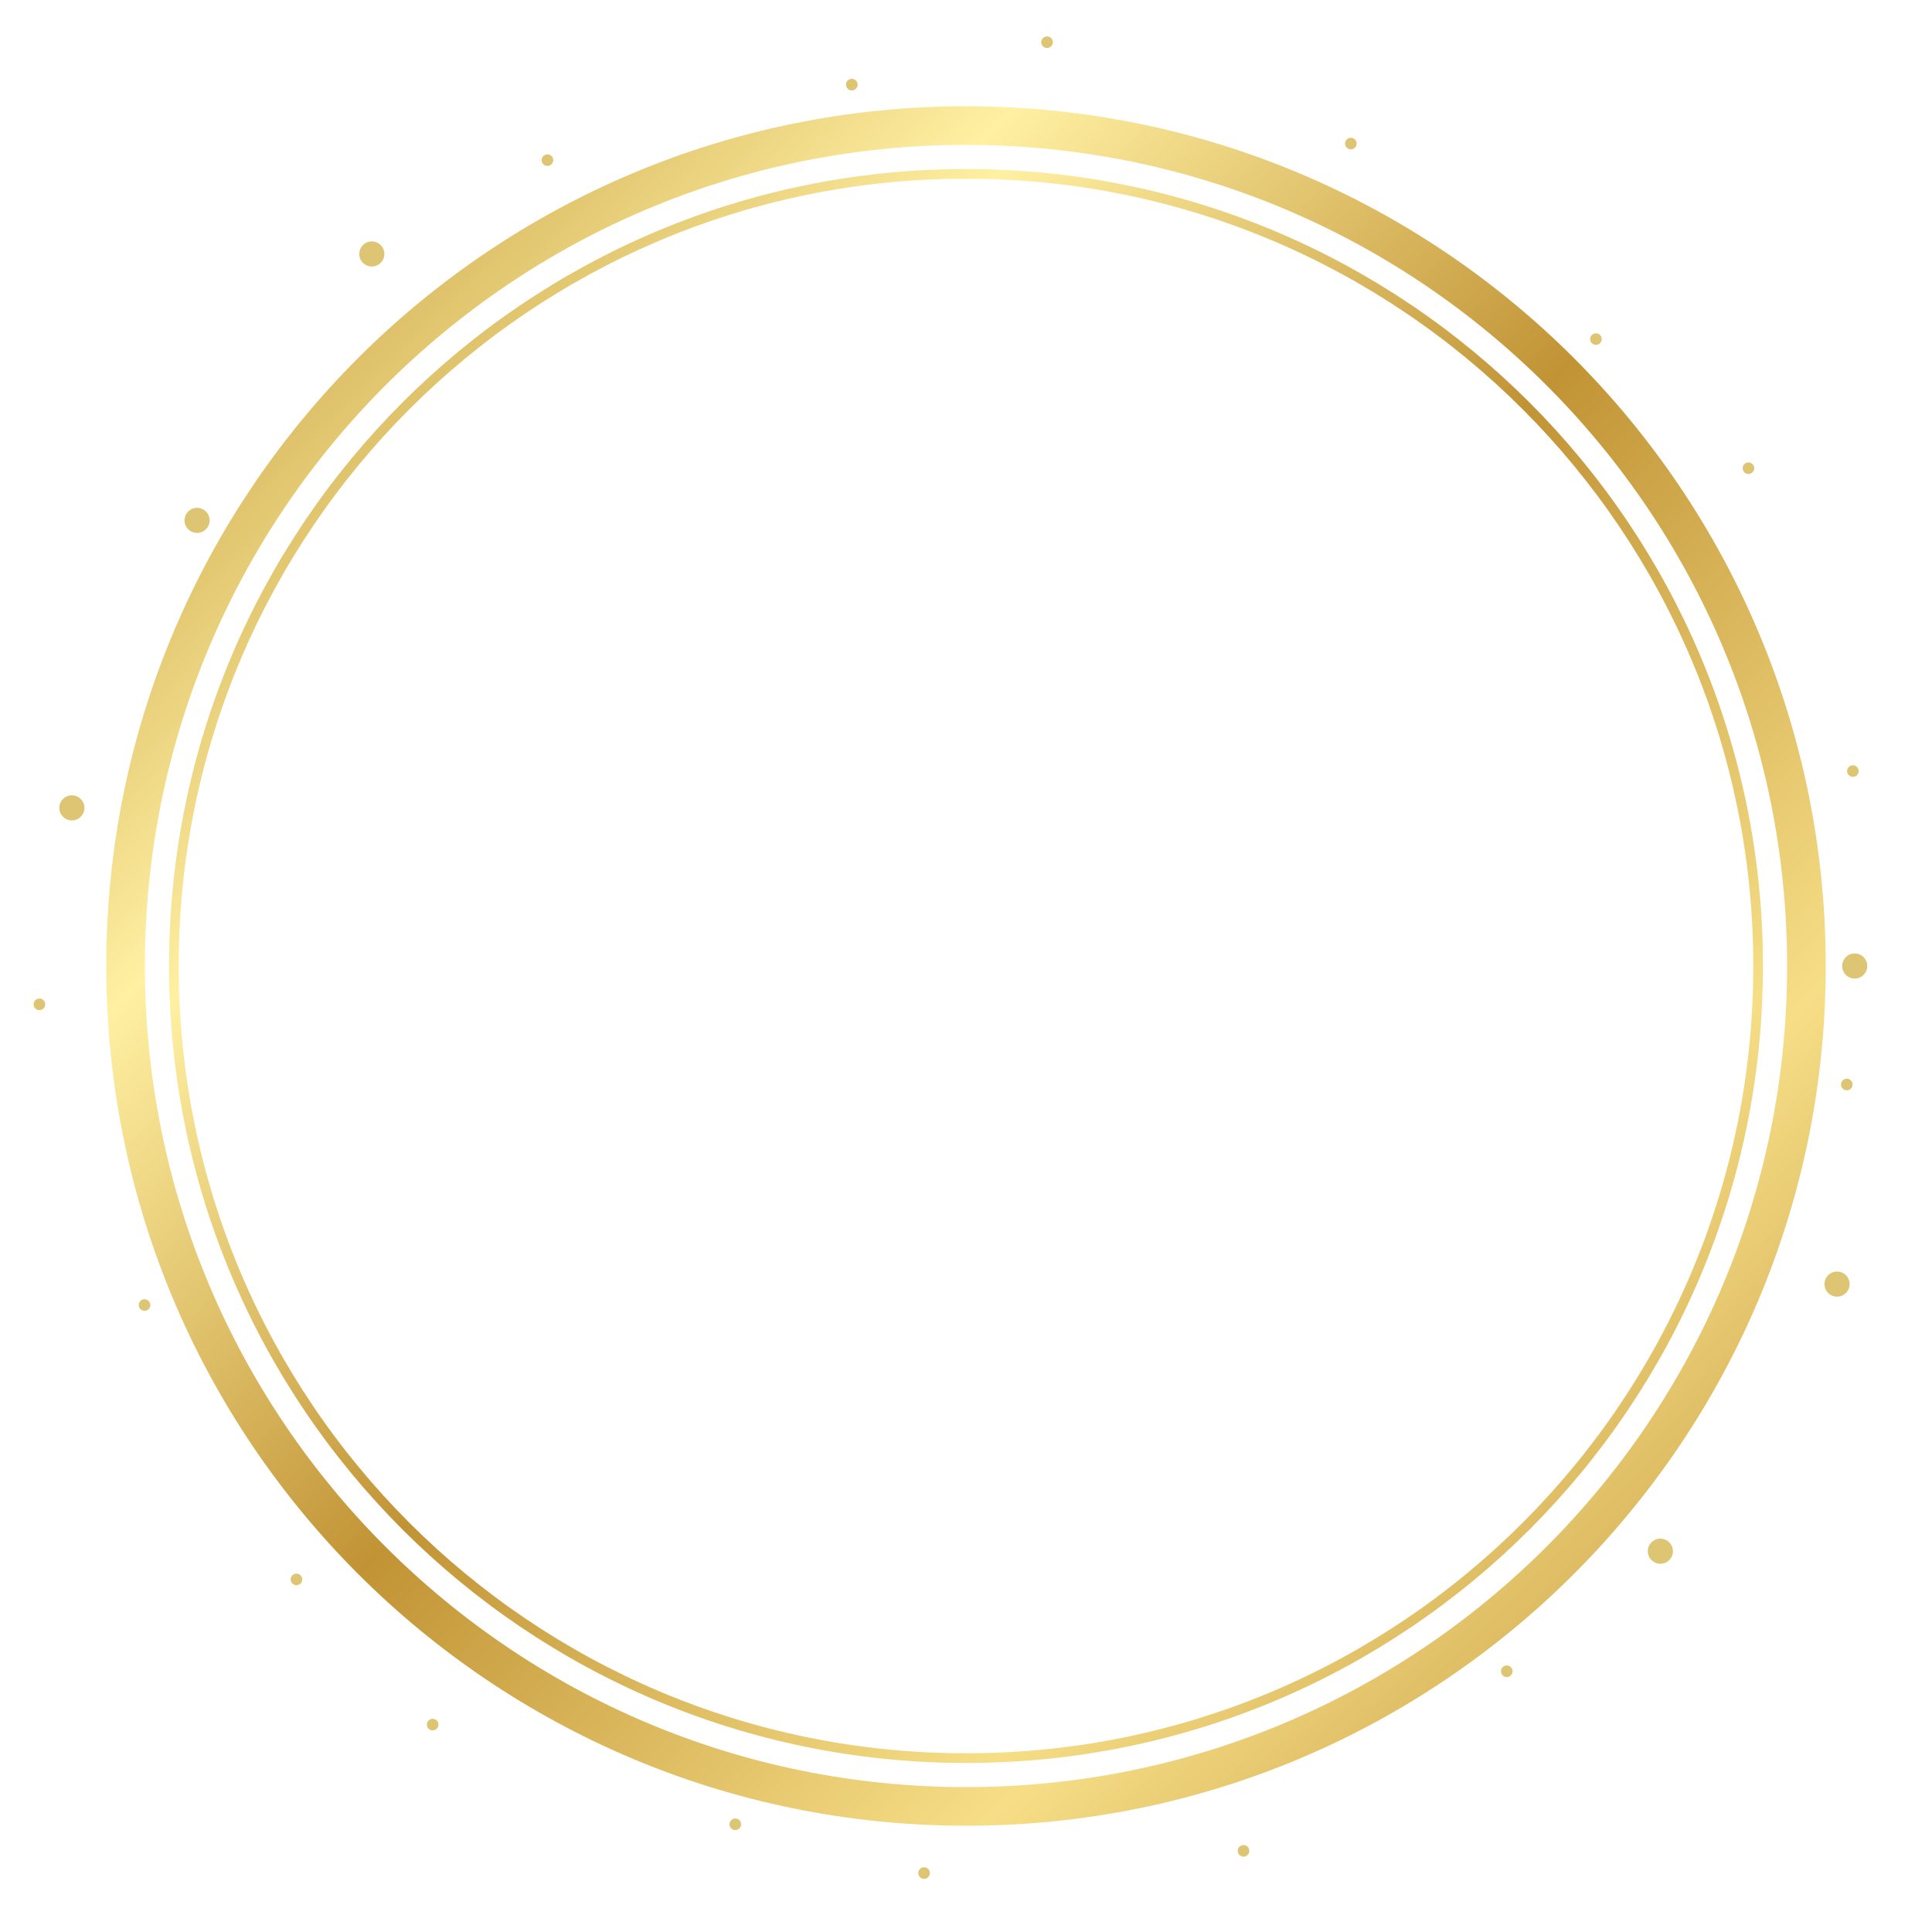
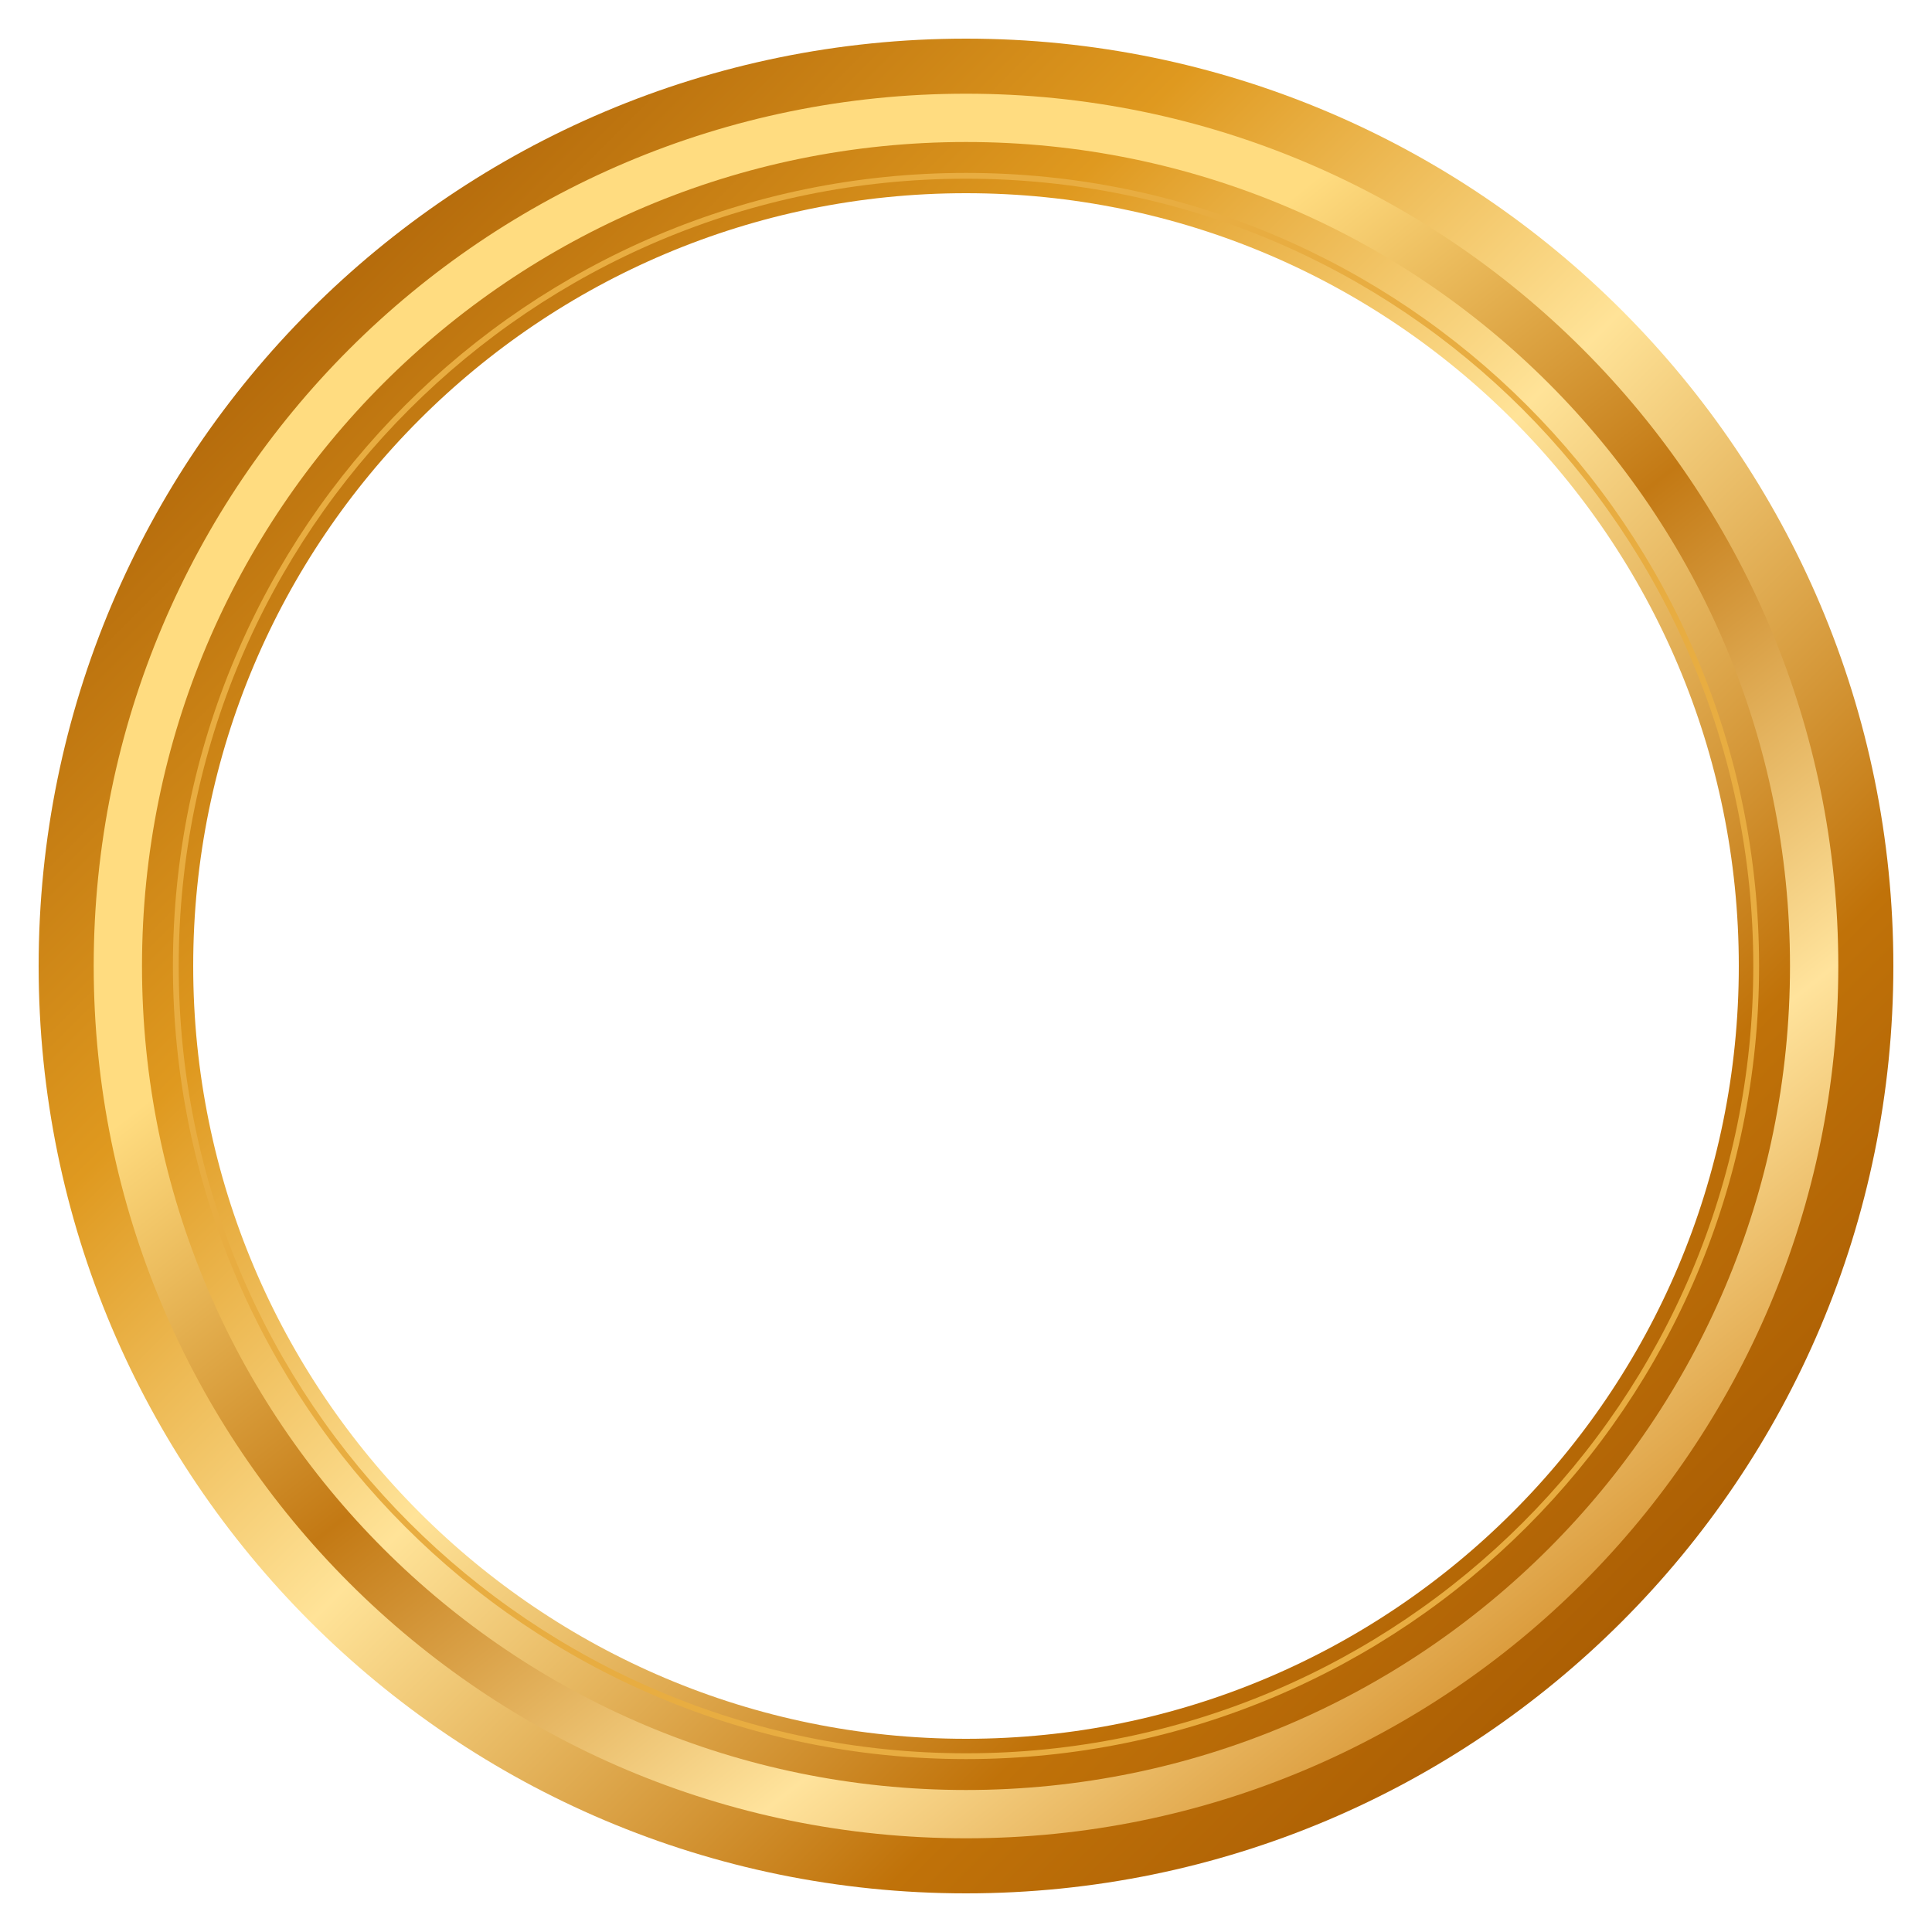
<svg xmlns="http://www.w3.org/2000/svg" viewBox="0 0 200 200">
  <defs>
-     <linearGradient id="gold" x1="0" y1="0" x2="1" y2="1">
-       <stop stop-color="#b88a28" />
-       <stop offset=".26" stop-color="#fff0a2" />
-       <stop offset=".5" stop-color="#c19335" />
-       <stop offset=".76" stop-color="#f6de87" />
-       <stop offset="1" stop-color="#bc8d31" />
+     <linearGradient id="rim" x1="0" y1="0" x2="1" y2="1">
+       <stop stop-color="#9c5000" />
+       <stop offset=".3" stop-color="#df991f" />
+       <stop offset=".5" stop-color="#ffe398" />
+       <stop offset=".75" stop-color="#c07209" />
+       <stop offset="1" stop-color="#9c5000" />
    </linearGradient>
-     <linearGradient id="pink" x2="1" y2="1">
-       <stop stop-color="#ffa0aa" />
-       <stop offset="1" stop-color="#e6627c" />
+     <linearGradient id="bevel" x1=".1" y1=".05" x2=".85" y2="1">
+       <stop stop-color="#ffdc80" />
+       <stop offset=".3" stop-color="#ffdc80" />
+       <stop offset=".52" stop-color="#c37914" />
+       <stop offset=".76" stop-color="#ffe39c" />
+       <stop offset="1" stop-color="#cb7c12" />
    </linearGradient>
  </defs>
-   <circle cx="100" cy="100" r="87" fill="none" stroke="url(#gold)" stroke-width="4" />
-   <circle cx="100" cy="100" r="82" fill="none" stroke="url(#gold)" stroke-width="1" />
-   <circle cx="192.00" cy="100.00" r="1.3" fill="#dec574" />
-   <circle cx="30.69" cy="163.50" r="0.6" fill="#dec574" />
-   <circle cx="108.39" cy="4.37" r="0.6" fill="#dec574" />
-   <circle cx="155.98" cy="173.01" r="0.6" fill="#dec574" />
-   <circle cx="7.44" cy="83.63" r="1.3" fill="#dec574" />
-   <circle cx="181.00" cy="48.47" r="0.6" fill="#dec574" />
-   <circle cx="76.12" cy="188.85" r="0.6" fill="#dec574" />
-   <circle cx="56.67" cy="16.58" r="0.6" fill="#dec574" />
-   <circle cx="190.17" cy="132.93" r="1.3" fill="#dec574" />
-   <circle cx="14.96" cy="135.10" r="0.6" fill="#dec574" />
-   <circle cx="139.84" cy="14.86" r="0.6" fill="#dec574" />
-   <circle cx="128.73" cy="191.60" r="0.6" fill="#dec574" />
-   <circle cx="20.40" cy="53.87" r="1.3" fill="#dec574" />
-   <circle cx="191.81" cy="79.82" r="0.6" fill="#dec574" />
-   <circle cx="44.79" cy="178.53" r="0.6" fill="#dec574" />
-   <circle cx="88.18" cy="8.76" r="0.6" fill="#dec574" />
-   <circle cx="171.88" cy="160.58" r="1.3" fill="#dec574" />
-   <circle cx="4.08" cy="103.97" r="0.6" fill="#dec574" />
-   <circle cx="165.21" cy="35.10" r="0.6" fill="#dec574" />
-   <circle cx="95.66" cy="193.90" r="0.6" fill="#dec574" />
-   <circle cx="38.49" cy="26.29" r="1.3" fill="#dec574" />
-   <circle cx="191.18" cy="112.27" r="0.6" fill="#dec574" />
+   <circle cx="100" cy="100" r="95" fill="none" stroke="url(#rim)" stroke-width="1.8" />
+   <circle cx="100" cy="100" r="88" fill="none" stroke="url(#rim)" stroke-width="16" />
+   <circle cx="100" cy="100" r="87.8" fill="none" stroke="url(#bevel)" stroke-width="5" />
+   <circle cx="100" cy="100" r="81.8" fill="none" stroke="#e8ad41" stroke-width=".6" />
</svg>
